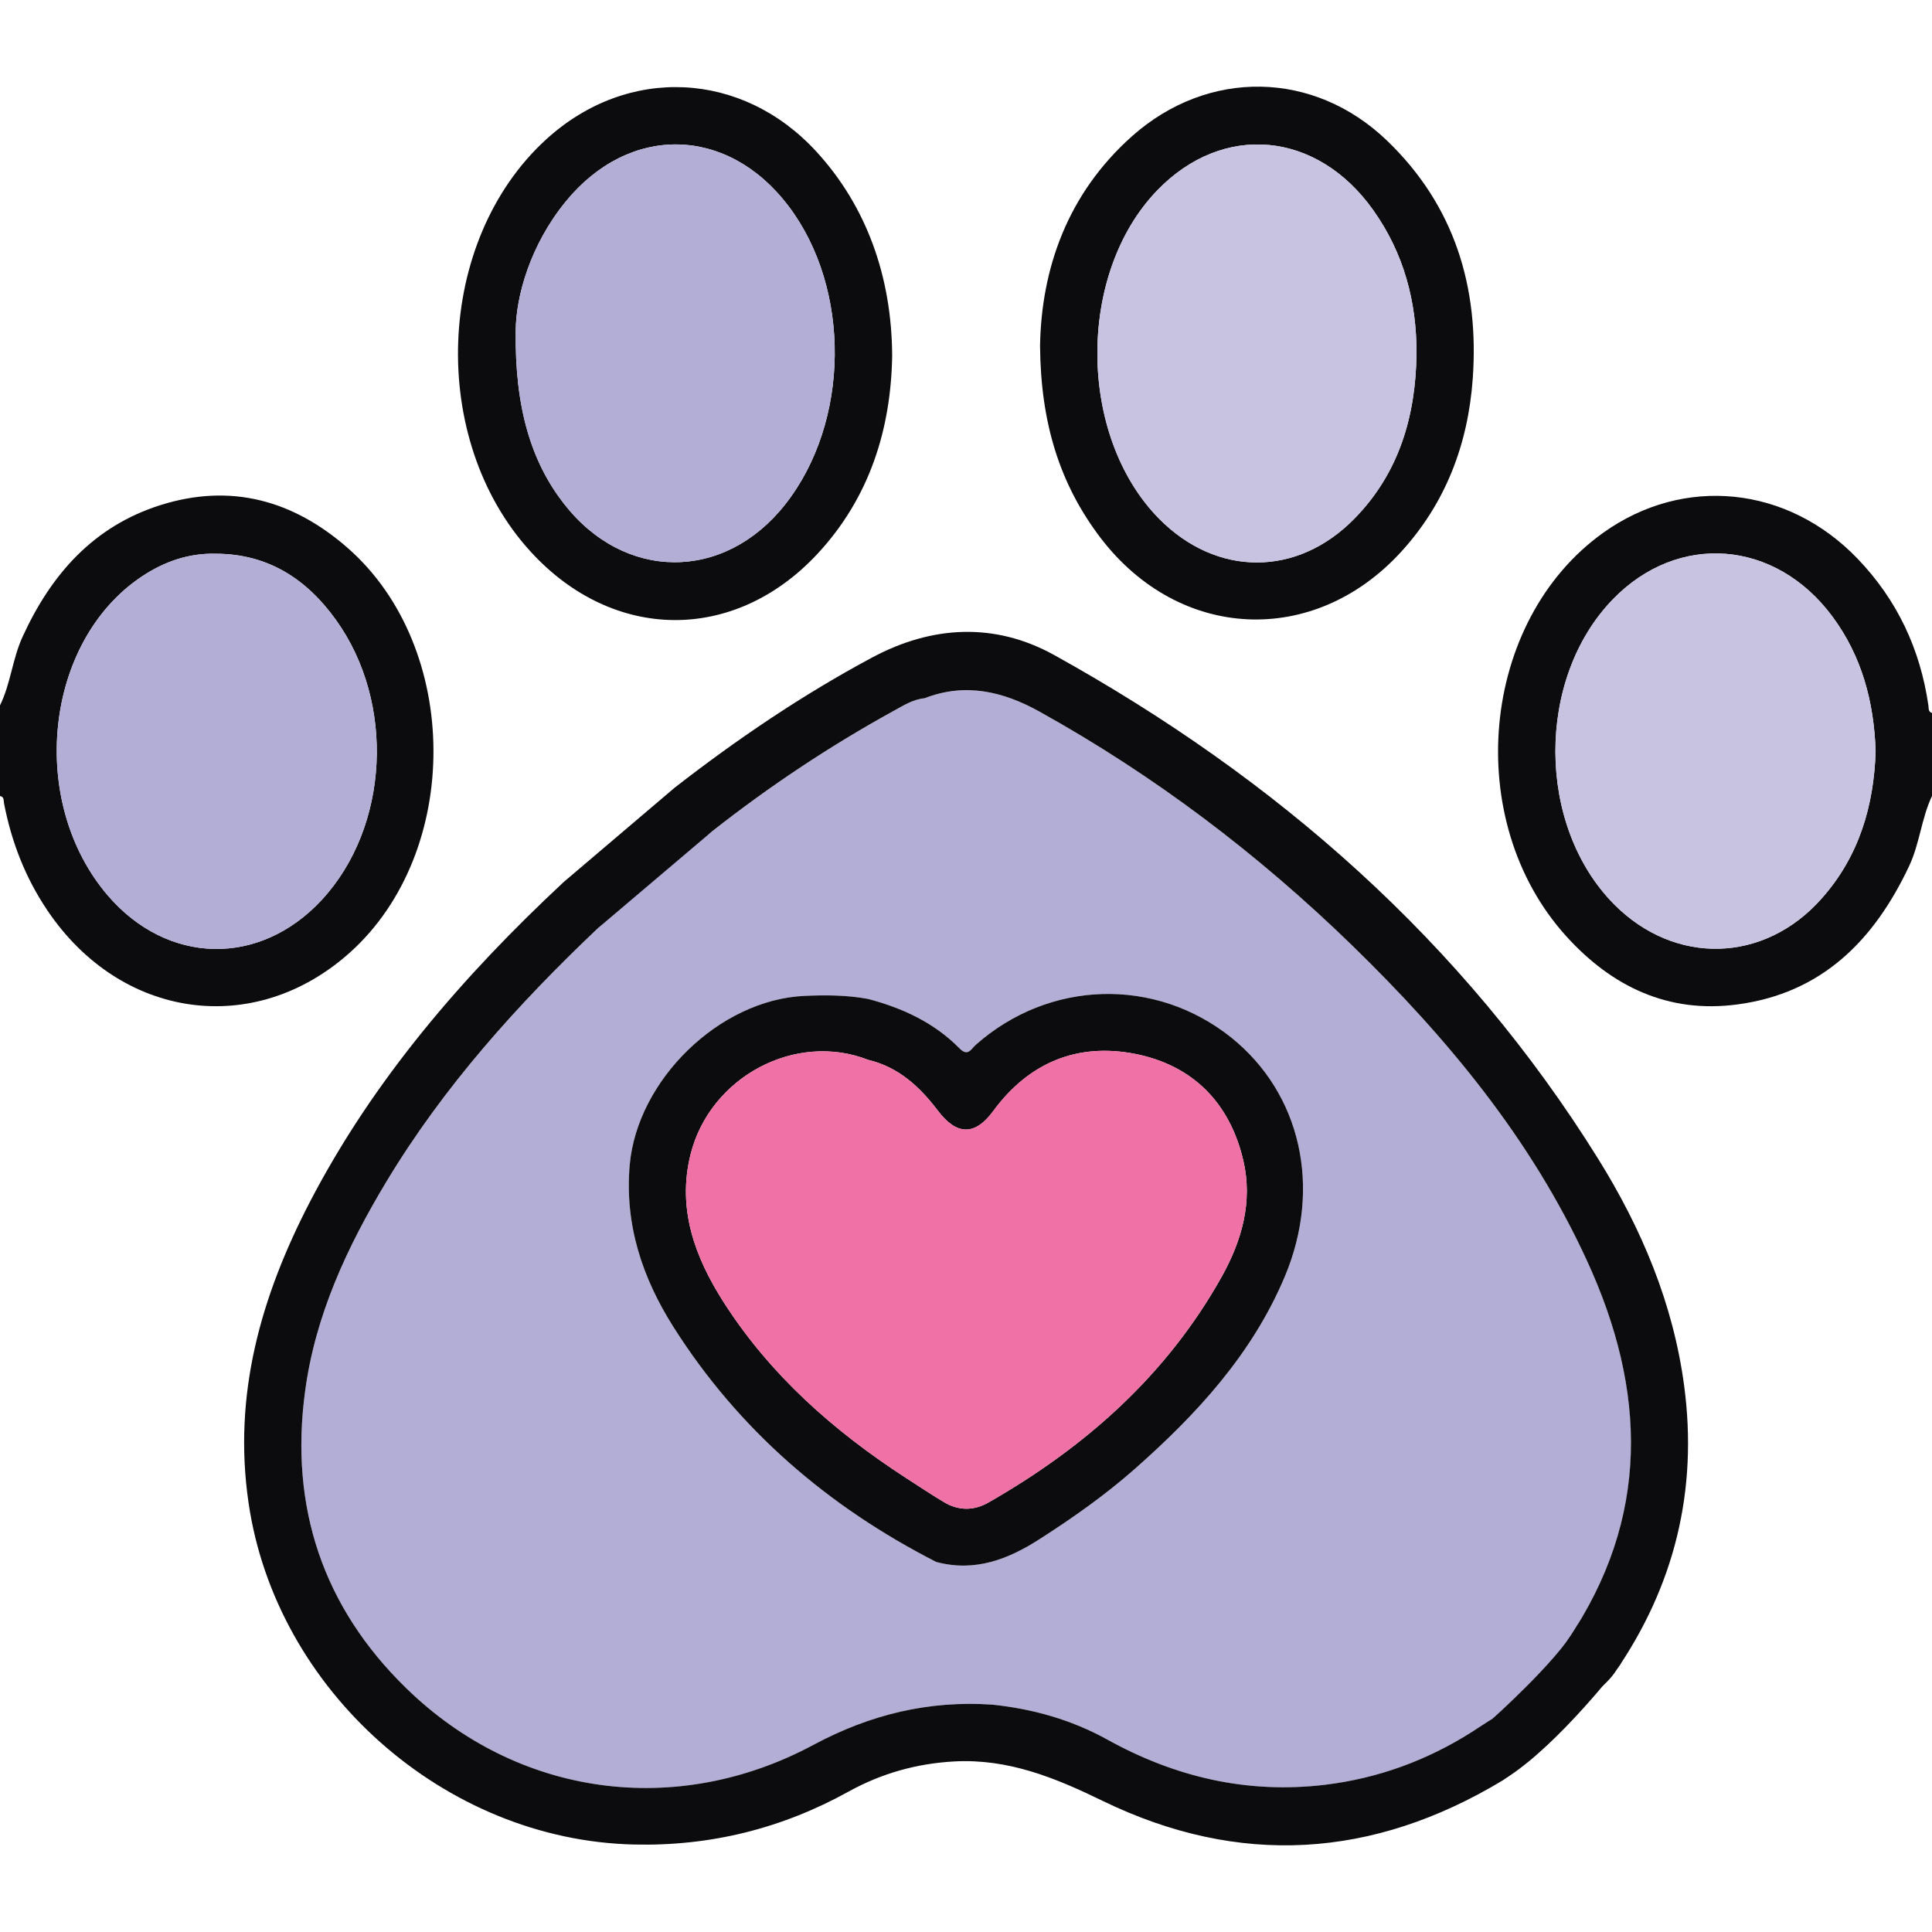
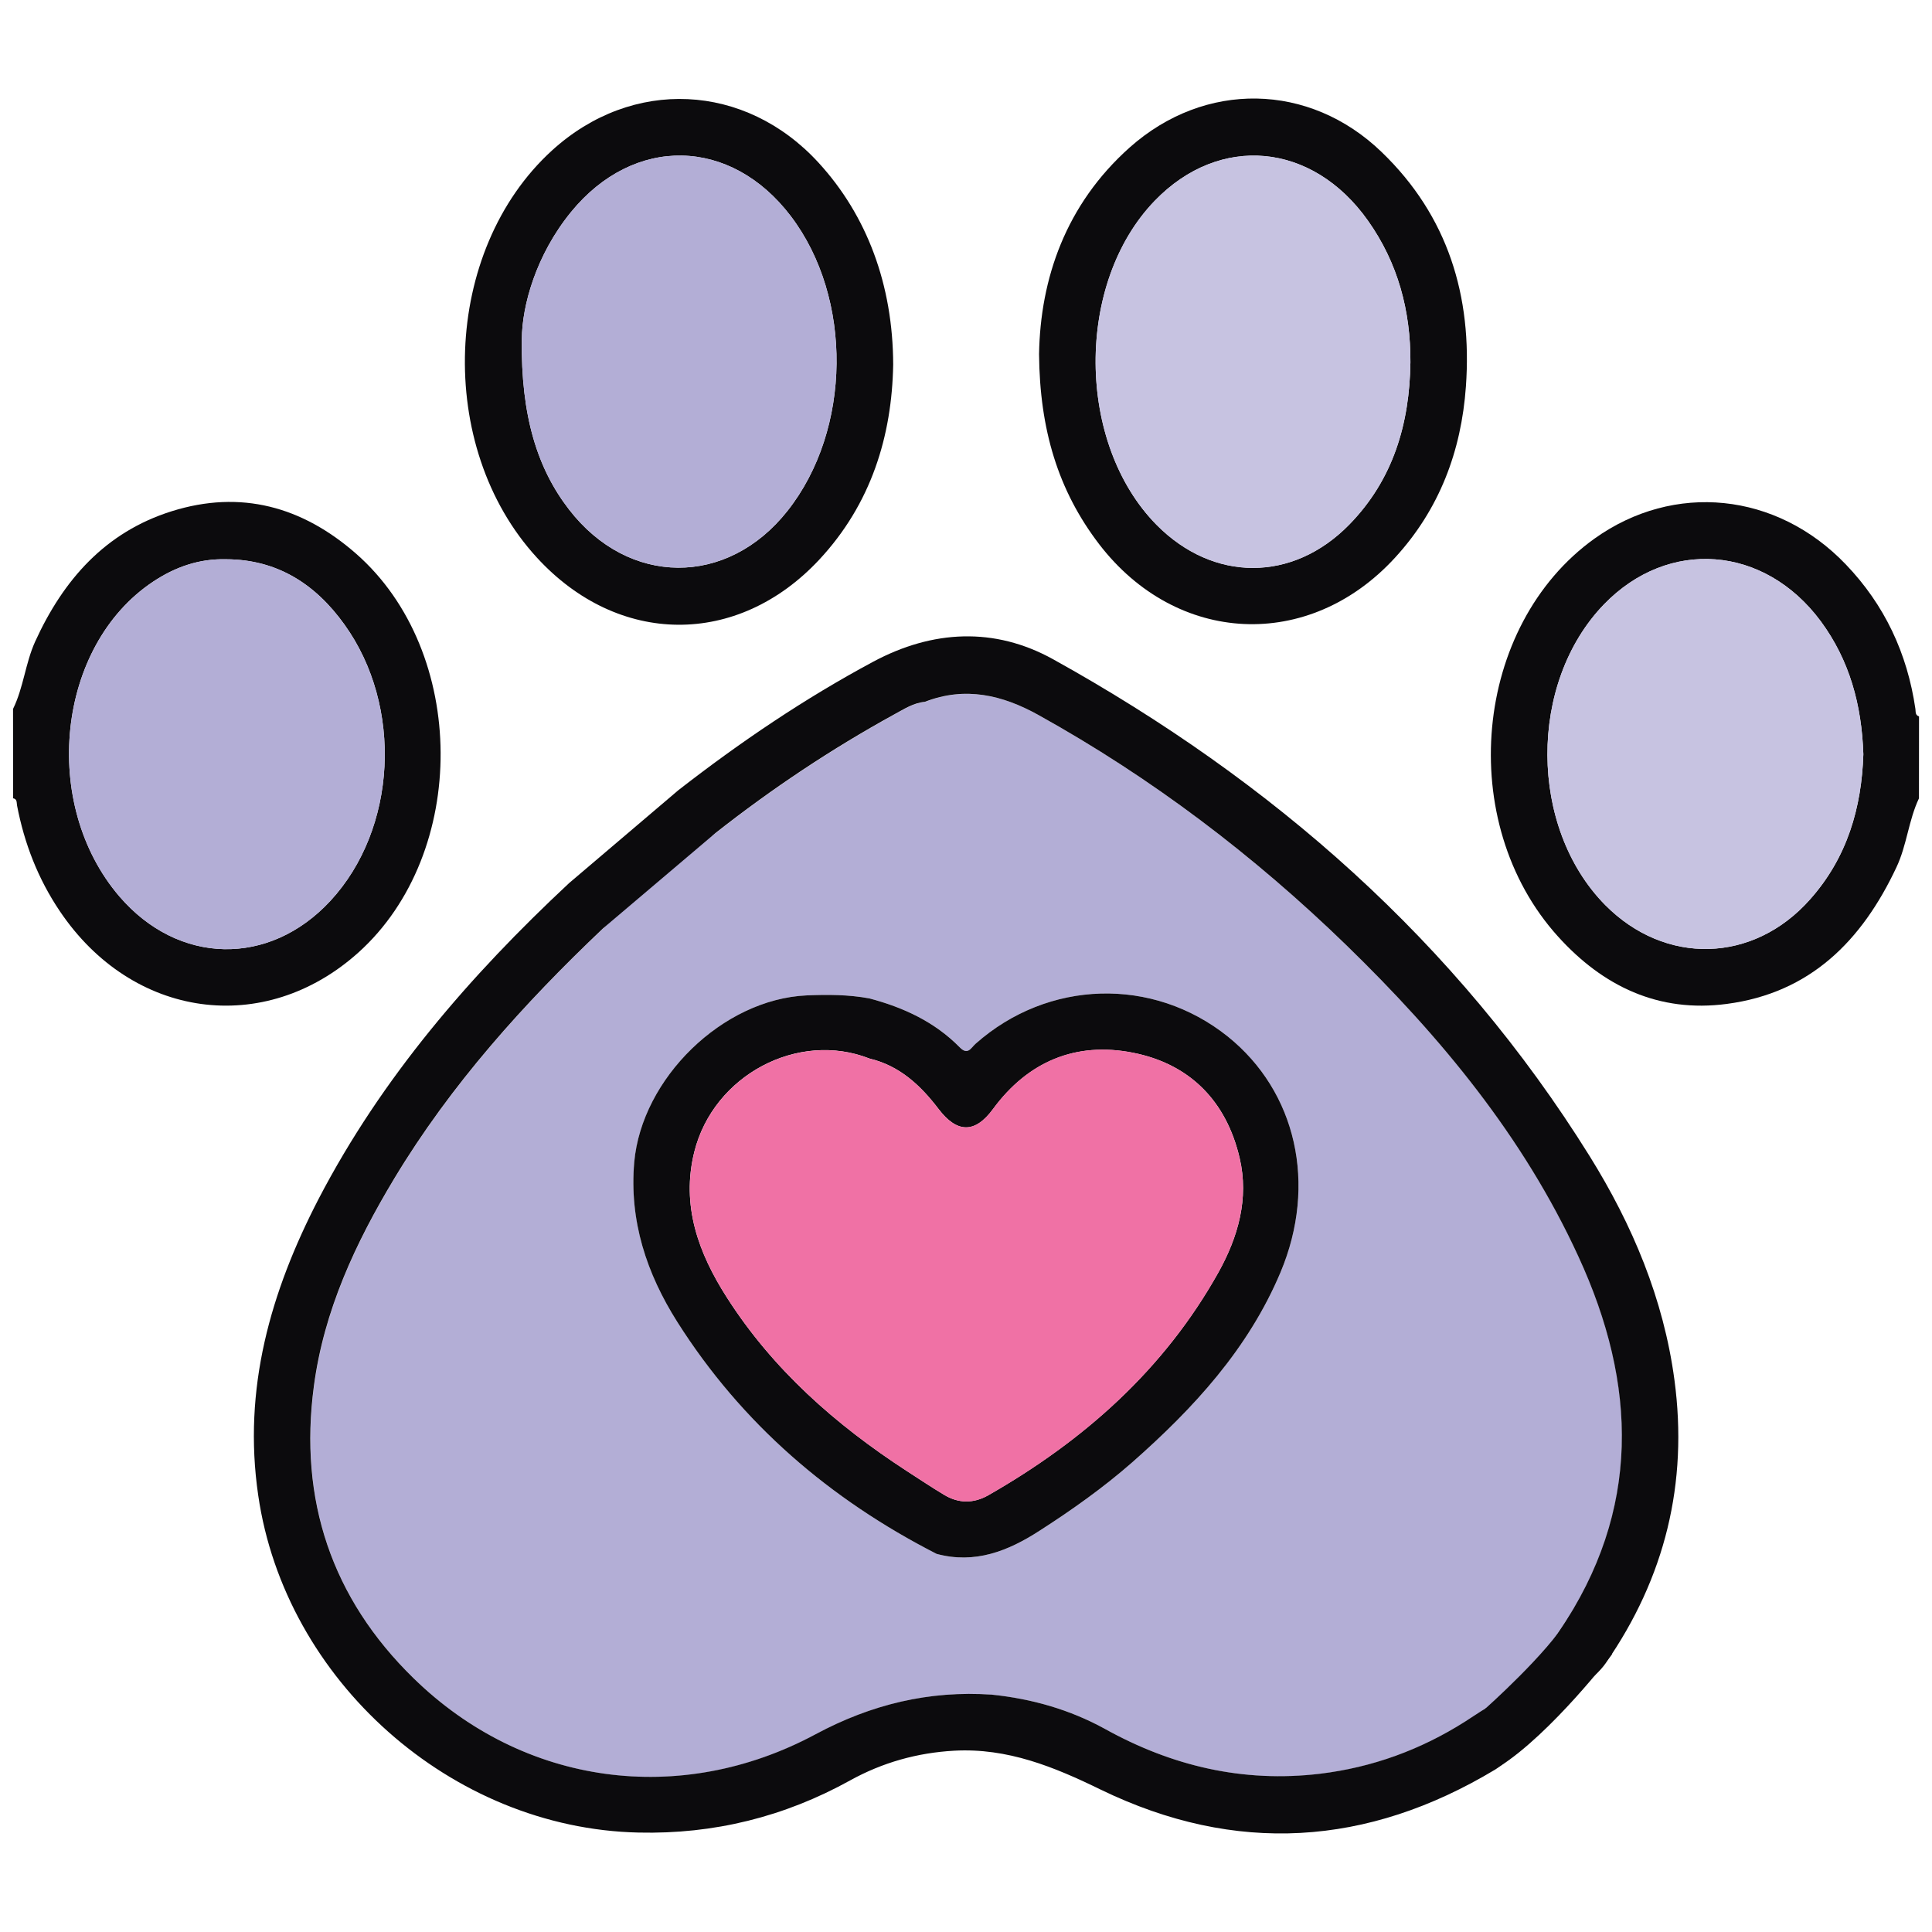
- <svg xmlns="http://www.w3.org/2000/svg" version="1.1" id="Layer_1" x="0px" y="0px" width="64px" height="64px" viewBox="0 0 64 64" enable-background="new 0 0 64 64" xml:space="preserve">
+ <svg xmlns="http://www.w3.org/2000/svg" version="1.1" id="Layer_1" x="0px" y="0px" width="32px" height="32px" viewBox="16 16 32 32" enable-background="new 16 16 32 32" xml:space="preserve">
  <g>
-     <path fill-rule="evenodd" clip-rule="evenodd" fill="#0C0B0D" d="M64,26.369c-0.352,0.74-0.406,1.576-0.758,2.32   c-1.156,2.457-2.889,4.215-5.695,4.585c-2.289,0.305-4.156-0.595-5.664-2.261c-3.467-3.832-2.85-10.449,1.223-13.363   c2.668-1.908,6.111-1.561,8.434,0.863c1.305,1.361,2.07,2.99,2.34,4.852c0.016,0.098-0.012,0.213,0.121,0.254   C64,24.537,64,25.453,64,26.369z M62.133,24.89c-0.055-1.654-0.461-3.154-1.432-4.467c-1.891-2.551-5.117-2.8-7.279-0.564   c-2.547,2.637-2.527,7.49,0.043,10.094c2.02,2.037,4.979,1.957,6.877-0.186C61.592,28.361,62.074,26.685,62.133,24.89z" />
-     <path fill-rule="evenodd" clip-rule="evenodd" fill="#0C0B0D" d="M0,23.367c0.352-0.717,0.41-1.529,0.742-2.26   c0.946-2.076,2.353-3.677,4.584-4.378c2.325-0.73,4.389-0.156,6.193,1.424c3.756,3.292,3.791,10.056,0.078,13.396   c-3.161,2.839-7.592,2.224-10.026-1.389c-0.732-1.084-1.192-2.273-1.438-3.551C0.116,26.513,0.141,26.396,0,26.369   C0,25.369,0,24.371,0,23.367z M7.155,18.343c-0.907-0.023-1.717,0.261-2.458,0.755c-3.228,2.153-3.791,7.458-1.123,10.569   c1.979,2.301,5.025,2.363,7.082,0.146c2.235-2.416,2.45-6.527,0.472-9.279C10.156,19.178,8.877,18.349,7.155,18.343z" />
-     <path fill-rule="evenodd" clip-rule="evenodd" fill="#B3AED6" d="M51.922,54.349c2.762-4.064,2.631-8.293,0.648-12.59   c-1.848-4.025-4.627-7.375-7.777-10.439c-3.117-3.029-6.553-5.631-10.355-7.744c-1.207-0.672-2.461-0.969-3.81-0.443   c-0.383,0.035-0.699,0.242-1.023,0.418c-2.114,1.164-4.118,2.498-6.014,3.99c-0.523,0.41-1.009,0.547-1.579,0.158   c-0.766,0.326-1.238,1.047-1.934,1.465c0.395,0.762,0.371,0.975-0.263,1.578c-2.665,2.527-5.11,5.244-7.014,8.404   c-1.302,2.162-2.36,4.428-2.696,6.965c-0.512,3.816,0.597,7.127,3.345,9.807c3.695,3.611,8.96,4.322,13.505,1.881   c1.864-1,3.814-1.475,5.92-1.328c1.332,0.139,2.604,0.494,3.779,1.141c2.258,1.256,4.65,1.82,7.236,1.514   c1.756-0.213,3.373-0.803,4.865-1.748c0.691-0.438,0.996-0.398,1.59,0.148c0.557-0.6,1.111-1.205,1.67-1.807   C51.684,55.28,51.594,54.831,51.922,54.349z M42.563,42.284c-1.082,2.574-2.924,4.57-4.982,6.385   c-0.969,0.852-2.02,1.596-3.107,2.293c-1.062,0.689-2.172,1.125-3.461,0.779c-3.588-1.834-6.546-4.377-8.707-7.789   c-1.027-1.625-1.617-3.383-1.445-5.361c0.25-2.813,2.966-5.471,5.787-5.601c0.707-0.031,1.411-0.029,2.11,0.101   c1.141,0.301,2.188,0.785,3.028,1.637c0.281,0.289,0.387,0.016,0.539-0.117c2.432-2.154,5.947-2.253,8.465-0.24   C43.09,36.22,43.801,39.333,42.563,42.284z" />
-     <path fill-rule="evenodd" clip-rule="evenodd" fill="#0C0B0D" d="M55.789,45.901c-0.363-2.723-1.41-5.203-2.848-7.514   c-4.482-7.197-10.652-12.603-18.018-16.687c-1.967-1.09-4.045-0.982-6.03,0.08c-2.313,1.238-4.479,2.707-6.55,4.318l-3.669,3.119   c-3.337,3.113-6.295,6.533-8.413,10.607C8.647,42.94,7.709,46.2,8.233,49.778c0.901,6.205,6.482,11.184,12.774,11.324   c2.524,0.059,4.893-0.529,7.104-1.754c1.086-0.6,2.25-0.93,3.497-0.998c1.79-0.098,3.35,0.541,4.924,1.309   c4.518,2.191,8.949,1.908,13.242-0.678c0.549-0.329,1.707-1.669,1.579-2.367c-0.047-0.009-0.098-0.01-0.142-0.028   c-0.037-0.049-0.057-0.111-0.069-0.18c-0.65-0.24-1.765,0.575-2.388,0.97c-1.492,0.945-3.109,1.535-4.865,1.748   c-2.586,0.307-4.979-0.258-7.236-1.514c-1.176-0.646-2.447-1.002-3.779-1.141c-2.105-0.146-4.056,0.328-5.92,1.328   c-4.545,2.441-9.81,1.73-13.505-1.881c-2.748-2.68-3.856-5.99-3.345-9.807c0.336-2.537,1.395-4.803,2.696-6.965   c1.903-3.16,4.349-5.877,7.014-8.404l3.775-3.201c1.896-1.492,3.899-2.826,6.014-3.99c0.324-0.176,0.641-0.383,1.023-0.418   c1.349-0.525,2.603-0.229,3.81,0.443c3.803,2.113,7.238,4.715,10.355,7.744c3.15,3.064,5.93,6.414,7.777,10.439   c1.982,4.297,2.113,8.525-0.648,12.59c-0.292,0.429-0.883,1.514-0.778,2.058c0.071,0.026,0.142,0.056,0.2,0.109   c0.012,0.029,0.005,0.067,0.011,0.099c0.726,0.147,1.774-0.685,2.134-1.201C55.473,52.544,56.252,49.364,55.789,45.901z" />
-     <path fill-rule="evenodd" clip-rule="evenodd" fill="#0C0B0D" d="M29.554,11.805c-0.043,2.399-0.738,4.68-2.485,6.553   c-2.747,2.941-6.752,2.902-9.479-0.071c-3.42-3.723-3.178-10.313,0.504-13.671c2.692-2.456,6.49-2.28,8.955,0.412   C28.671,6.797,29.546,9.12,29.554,11.805z M17.084,10.953c-0.035,2.579,0.527,4.35,1.583,5.715c1.997,2.59,5.314,2.612,7.339,0.047   c2.153-2.724,2.2-7.144,0.109-9.896c-2.017-2.655-5.268-2.722-7.378-0.139C17.558,8.126,17.092,9.822,17.084,10.953z" />
-     <path fill-rule="evenodd" clip-rule="evenodd" fill="#0C0B0D" d="M34.453,11.455c0.043-2.532,0.893-5.027,3.049-6.945   c2.518-2.237,6.025-2.185,8.453,0.156c2.227,2.145,3.047,4.841,2.832,7.874c-0.156,2.172-0.895,4.128-2.383,5.751   c-2.889,3.148-7.332,2.935-9.934-0.457C35.092,16.033,34.473,13.987,34.453,11.455z M46.924,11.725   c0.008-1.73-0.42-3.333-1.426-4.754c-1.865-2.637-4.982-2.923-7.16-0.668c-2.676,2.769-2.641,8.146,0.063,10.885   c1.904,1.924,4.572,1.932,6.471-0.012C46.346,15.668,46.896,13.788,46.924,11.725z" />
-     <path fill-rule="evenodd" clip-rule="evenodd" fill="#C7C3E1" d="M62.133,24.89c-0.059,1.795-0.541,3.471-1.791,4.877   c-1.898,2.143-4.857,2.223-6.877,0.186c-2.57-2.604-2.59-7.457-0.043-10.094c2.162-2.236,5.389-1.987,7.279,0.564   C61.672,21.736,62.078,23.236,62.133,24.89z" />
-     <path fill-rule="evenodd" clip-rule="evenodd" fill="#B3AED6" d="M7.155,18.343c1.722,0.006,3.001,0.835,3.973,2.192   c1.979,2.752,1.764,6.863-0.472,9.279c-2.057,2.217-5.104,2.154-7.082-0.146c-2.668-3.111-2.104-8.416,1.123-10.569   C5.438,18.604,6.248,18.319,7.155,18.343z" />
-     <path fill-rule="evenodd" clip-rule="evenodd" fill="#0C0B0D" d="M31.012,51.741c-3.588-1.834-6.546-4.377-8.707-7.789   c-1.027-1.625-1.617-3.383-1.445-5.361c0.25-2.813,2.966-5.471,5.787-5.601c0.707-0.031,1.411-0.029,2.11,0.101   c1.141,0.301,2.188,0.785,3.028,1.637c0.281,0.289,0.387,0.016,0.539-0.117c2.432-2.154,5.947-2.253,8.465-0.24   c2.301,1.85,3.012,4.963,1.773,7.914c-1.082,2.574-2.924,4.57-4.982,6.385c-0.969,0.852-2.02,1.596-3.107,2.293   C33.411,51.651,32.301,52.087,31.012,51.741z M28.761,35.11c-2.403-0.945-5.24,0.557-5.885,3.129   c-0.45,1.801,0.141,3.4,1.089,4.887c1.545,2.42,3.65,4.277,6.042,5.83c0.418,0.268,0.829,0.545,1.255,0.799   c0.484,0.293,0.988,0.297,1.477,0.02c3.221-1.84,5.912-4.225,7.738-7.494c0.66-1.184,1.027-2.471,0.711-3.83   c-0.445-1.918-1.678-3.166-3.592-3.541c-1.914-0.373-3.518,0.295-4.693,1.893c-0.605,0.824-1.207,0.816-1.832-0.008   C30.468,36.001,29.765,35.347,28.761,35.11z" />
-     <path fill-rule="evenodd" clip-rule="evenodd" fill="#B3AED6" d="M17.084,10.953c0.008-1.131,0.474-2.827,1.653-4.273   c2.11-2.583,5.361-2.517,7.378,0.139c2.091,2.753,2.044,7.173-0.109,9.896c-2.024,2.565-5.342,2.543-7.339-0.047   C17.611,15.303,17.049,13.532,17.084,10.953z" />
-     <path fill-rule="evenodd" clip-rule="evenodd" fill="#C7C3E1" d="M46.924,11.725c-0.027,2.063-0.578,3.943-2.053,5.451   c-1.898,1.944-4.566,1.936-6.471,0.012c-2.703-2.739-2.738-8.116-0.063-10.885c2.178-2.255,5.295-1.969,7.16,0.668   C46.504,8.392,46.932,9.994,46.924,11.725z" />
-     <path fill-rule="evenodd" clip-rule="evenodd" fill="#F071A5" d="M41.188,38.45c-0.445-1.918-1.678-3.166-3.592-3.541   c-1.914-0.373-3.518,0.295-4.693,1.893c-0.605,0.824-1.207,0.816-1.832-0.008c-0.603-0.793-1.306-1.447-2.31-1.684   c-2.403-0.945-5.24,0.557-5.885,3.129c-0.45,1.801,0.141,3.4,1.089,4.887c1.545,2.42,3.65,4.277,6.042,5.83   c0.418,0.268,0.829,0.545,1.255,0.799c0.484,0.293,0.988,0.297,1.477,0.02c3.221-1.84,5.912-4.225,7.738-7.494   C41.137,41.097,41.504,39.81,41.188,38.45z" />
+     <path fill="#0C0B0D" d="M47.784,29.223c-0.173,0.365-0.2,0.777-0.374,1.144c-0.57,1.212-1.424,2.079-2.809,2.261   c-1.13,0.15-2.051-0.293-2.794-1.115c-1.711-1.891-1.405-5.154,0.603-6.592c1.316-0.94,3.015-0.77,4.161,0.426   c0.644,0.671,1.02,1.475,1.154,2.394c0.007,0.048-0.006,0.104,0.06,0.125C47.784,28.319,47.784,28.771,47.784,29.223z    M46.863,28.493c-0.027-0.816-0.228-1.556-0.706-2.204c-0.933-1.258-2.524-1.381-3.591-0.278c-1.256,1.301-1.246,3.694,0.021,4.979   c0.996,1.005,2.455,0.965,3.392-0.092C46.597,30.205,46.834,29.378,46.863,28.493z" />
+     <path fill="#0C0B0D" d="M16.216,27.742c0.174-0.354,0.203-0.754,0.366-1.115c0.467-1.024,1.161-1.813,2.261-2.159   c1.146-0.36,2.164-0.077,3.054,0.702c1.853,1.624,1.87,4.96,0.039,6.607c-1.56,1.4-3.745,1.098-4.945-0.685   c-0.361-0.535-0.588-1.121-0.709-1.752c-0.008-0.047,0.004-0.105-0.065-0.118C16.216,28.729,16.216,28.237,16.216,27.742z    M19.745,25.263c-0.447-0.011-0.847,0.129-1.212,0.373c-1.593,1.062-1.87,3.678-0.554,5.213c0.977,1.135,2.479,1.166,3.493,0.072   c1.103-1.192,1.208-3.22,0.233-4.577C21.226,25.676,20.595,25.267,19.745,25.263z" />
+     <path fill="#B3AED6" d="M41.827,43.023c1.361-2.004,1.298-4.09,0.319-6.211c-0.911-1.984-2.282-3.637-3.836-5.148   c-1.538-1.494-3.232-2.777-5.108-3.82c-0.596-0.332-1.213-0.478-1.879-0.218c-0.188,0.017-0.344,0.119-0.504,0.206   c-1.042,0.574-2.031,1.232-2.966,1.968c-0.258,0.202-0.498,0.27-0.779,0.078c-0.378,0.161-0.61,0.516-0.954,0.723   c0.195,0.376,0.183,0.481-0.13,0.778c-1.314,1.247-2.52,2.586-3.459,4.145c-0.642,1.066-1.164,2.185-1.33,3.436   c-0.252,1.883,0.294,3.516,1.65,4.838c1.822,1.78,4.419,2.132,6.661,0.928c0.919-0.494,1.881-0.729,2.92-0.655   c0.657,0.067,1.284,0.243,1.864,0.563c1.114,0.62,2.293,0.897,3.569,0.747c0.866-0.105,1.664-0.396,2.399-0.862   c0.34-0.216,0.491-0.196,0.785,0.072c0.274-0.295,0.547-0.594,0.823-0.891C41.709,43.482,41.665,43.262,41.827,43.023z    M37.21,37.072c-0.534,1.27-1.441,2.254-2.457,3.149c-0.479,0.421-0.997,0.788-1.532,1.132c-0.524,0.339-1.072,0.555-1.707,0.384   c-1.77-0.905-3.229-2.159-4.295-3.842c-0.507-0.802-0.797-1.67-0.713-2.645c0.124-1.388,1.463-2.699,2.854-2.763   c0.349-0.015,0.696-0.014,1.041,0.05c0.563,0.149,1.08,0.387,1.494,0.808c0.138,0.143,0.19,0.008,0.266-0.058   c1.2-1.063,2.933-1.112,4.175-0.119C37.471,34.082,37.821,35.617,37.21,37.072z" />
+     <path fill="#0C0B0D" d="M43.734,38.856c-0.18-1.343-0.695-2.566-1.404-3.706c-2.211-3.55-5.255-6.216-8.888-8.231   c-0.971-0.538-1.996-0.484-2.975,0.039c-1.141,0.611-2.209,1.335-3.231,2.13l-1.81,1.539c-1.646,1.536-3.104,3.223-4.149,5.231   c-0.796,1.538-1.259,3.146-1,4.91c0.444,3.061,3.197,5.517,6.3,5.585c1.246,0.029,2.414-0.26,3.504-0.864   c0.536-0.296,1.11-0.458,1.725-0.492c0.882-0.048,1.652,0.267,2.428,0.646c2.229,1.08,4.414,0.94,6.532-0.334   c0.271-0.162,0.842-0.823,0.779-1.169c-0.023-0.003-0.049-0.004-0.071-0.013c-0.018-0.023-0.027-0.055-0.033-0.089   c-0.321-0.118-0.87,0.283-1.178,0.479c-0.736,0.466-1.534,0.757-2.4,0.862c-1.275,0.151-2.455-0.127-3.569-0.747   c-0.58-0.318-1.207-0.495-1.864-0.563c-1.038-0.072-2,0.161-2.92,0.655c-2.242,1.204-4.839,0.853-6.661-0.928   c-1.355-1.322-1.902-2.955-1.65-4.838c0.166-1.251,0.688-2.369,1.33-3.436c0.939-1.559,2.145-2.898,3.459-4.145l1.862-1.579   c0.935-0.736,1.923-1.395,2.966-1.968c0.16-0.087,0.316-0.189,0.504-0.206c0.666-0.259,1.283-0.113,1.879,0.218   c1.876,1.042,3.57,2.326,5.108,3.82c1.554,1.511,2.925,3.164,3.836,5.149c0.978,2.12,1.042,4.205-0.319,6.21   c-0.145,0.212-0.437,0.747-0.384,1.015c0.034,0.014,0.069,0.028,0.099,0.054c0.006,0.016,0.003,0.034,0.006,0.049   c0.357,0.073,0.875-0.338,1.051-0.592C43.578,42.133,43.963,40.565,43.734,38.856z" />
+     <path fill="#0C0B0D" d="M30.794,22.039c-0.021,1.183-0.364,2.308-1.226,3.232c-1.355,1.451-3.33,1.432-4.675-0.035   c-1.687-1.836-1.568-5.086,0.249-6.743c1.328-1.212,3.201-1.125,4.417,0.203C30.358,19.568,30.79,20.714,30.794,22.039z    M24.643,21.619c-0.017,1.272,0.26,2.146,0.781,2.819c0.985,1.277,2.621,1.288,3.62,0.023c1.062-1.343,1.085-3.524,0.054-4.881   c-0.995-1.309-2.599-1.342-3.64-0.068C24.877,20.224,24.647,21.061,24.643,21.619z" />
+     <path fill="#0C0B0D" d="M33.21,21.866c0.021-1.249,0.44-2.479,1.504-3.426c1.242-1.103,2.972-1.077,4.17,0.078   c1.099,1.058,1.503,2.388,1.396,3.884c-0.076,1.071-0.44,2.036-1.175,2.836c-1.425,1.553-3.616,1.448-4.9-0.225   C33.525,24.124,33.221,23.115,33.21,21.866z M39.361,22c0.004-0.854-0.207-1.644-0.703-2.345c-0.92-1.3-2.458-1.441-3.531-0.33   c-1.32,1.366-1.303,4.018,0.03,5.369c0.939,0.949,2.255,0.953,3.192-0.006C39.076,23.944,39.348,23.017,39.361,22z" />
+     <path fill="#C7C3E1" d="M46.863,28.493c-0.029,0.885-0.267,1.712-0.884,2.405c-0.937,1.057-2.396,1.097-3.392,0.092   c-1.268-1.285-1.277-3.678-0.021-4.979c1.066-1.103,2.658-0.98,3.591,0.278C46.636,26.937,46.836,27.677,46.863,28.493z" />
+     <path fill="#B3AED6" d="M19.745,25.263c0.85,0.003,1.481,0.413,1.96,1.082c0.976,1.357,0.87,3.385-0.233,4.577   c-1.014,1.093-2.518,1.062-3.493-0.072c-1.316-1.535-1.038-4.151,0.554-5.213C18.898,25.393,19.298,25.251,19.745,25.263z" />
+     <path fill="#0C0B0D" d="M31.513,41.737c-1.77-0.905-3.229-2.159-4.295-3.842c-0.507-0.802-0.797-1.67-0.713-2.645   c0.124-1.388,1.463-2.699,2.854-2.763c0.349-0.015,0.696-0.014,1.041,0.05c0.563,0.149,1.079,0.387,1.494,0.808   c0.138,0.143,0.19,0.008,0.266-0.058c1.2-1.063,2.934-1.112,4.176-0.119c1.135,0.913,1.485,2.448,0.874,3.904   c-0.534,1.27-1.441,2.254-2.457,3.149c-0.479,0.42-0.997,0.787-1.532,1.131C32.696,41.692,32.148,41.908,31.513,41.737z    M30.402,33.533c-1.185-0.466-2.584,0.275-2.902,1.544c-0.222,0.889,0.069,1.678,0.537,2.41c0.762,1.194,1.801,2.109,2.98,2.876   c0.206,0.133,0.409,0.269,0.619,0.395c0.239,0.145,0.487,0.146,0.729,0.01c1.588-0.907,2.916-2.084,3.817-3.696   c0.325-0.584,0.507-1.219,0.351-1.889c-0.22-0.947-0.828-1.563-1.771-1.747c-0.944-0.185-1.736,0.146-2.315,0.934   c-0.298,0.406-0.595,0.402-0.903-0.004C31.245,33.974,30.898,33.651,30.402,33.533z" />
+     <path fill="#B3AED6" d="M24.643,21.619c0.004-0.558,0.234-1.395,0.815-2.108c1.041-1.274,2.645-1.241,3.64,0.068   c1.031,1.358,1.008,3.539-0.054,4.881c-0.999,1.265-2.635,1.254-3.62-0.023C24.903,23.764,24.626,22.891,24.643,21.619z" />
+     <path fill="#C7C3E1" d="M39.361,22c-0.014,1.017-0.285,1.944-1.012,2.688c-0.938,0.959-2.253,0.955-3.192,0.006   c-1.333-1.351-1.351-4.003-0.031-5.369c1.074-1.112,2.612-0.971,3.532,0.33C39.154,20.355,39.365,21.146,39.361,22z" />
+     <path fill="#F071A5" d="M36.532,35.182c-0.22-0.946-0.828-1.563-1.771-1.747c-0.944-0.185-1.736,0.146-2.315,0.935   c-0.298,0.405-0.595,0.401-0.903-0.004c-0.297-0.392-0.644-0.714-1.14-0.832c-1.185-0.466-2.584,0.275-2.902,1.544   c-0.222,0.889,0.069,1.678,0.537,2.41c0.762,1.194,1.801,2.109,2.98,2.876c0.206,0.133,0.409,0.269,0.619,0.395   c0.239,0.145,0.487,0.146,0.729,0.01c1.588-0.907,2.916-2.084,3.817-3.696C36.507,36.487,36.688,35.853,36.532,35.182z" />
  </g>
-   <path fill-rule="evenodd" clip-rule="evenodd" fill="#0C0B0D" d="M49.442,56.936c0,0,2.125-1.897,2.745-2.992  s1.506,1.165,1.506,1.165s-2.033,2.659-3.777,3.775L49.442,56.936z" />
+   <path fill="#0C0B0D" d="M40.603,44.3c0,0,1.049-0.936,1.355-1.477c0.305-0.539,0.743,0.575,0.743,0.575s-1.004,1.312-1.864,1.861  L40.603,44.3z" />
</svg>
